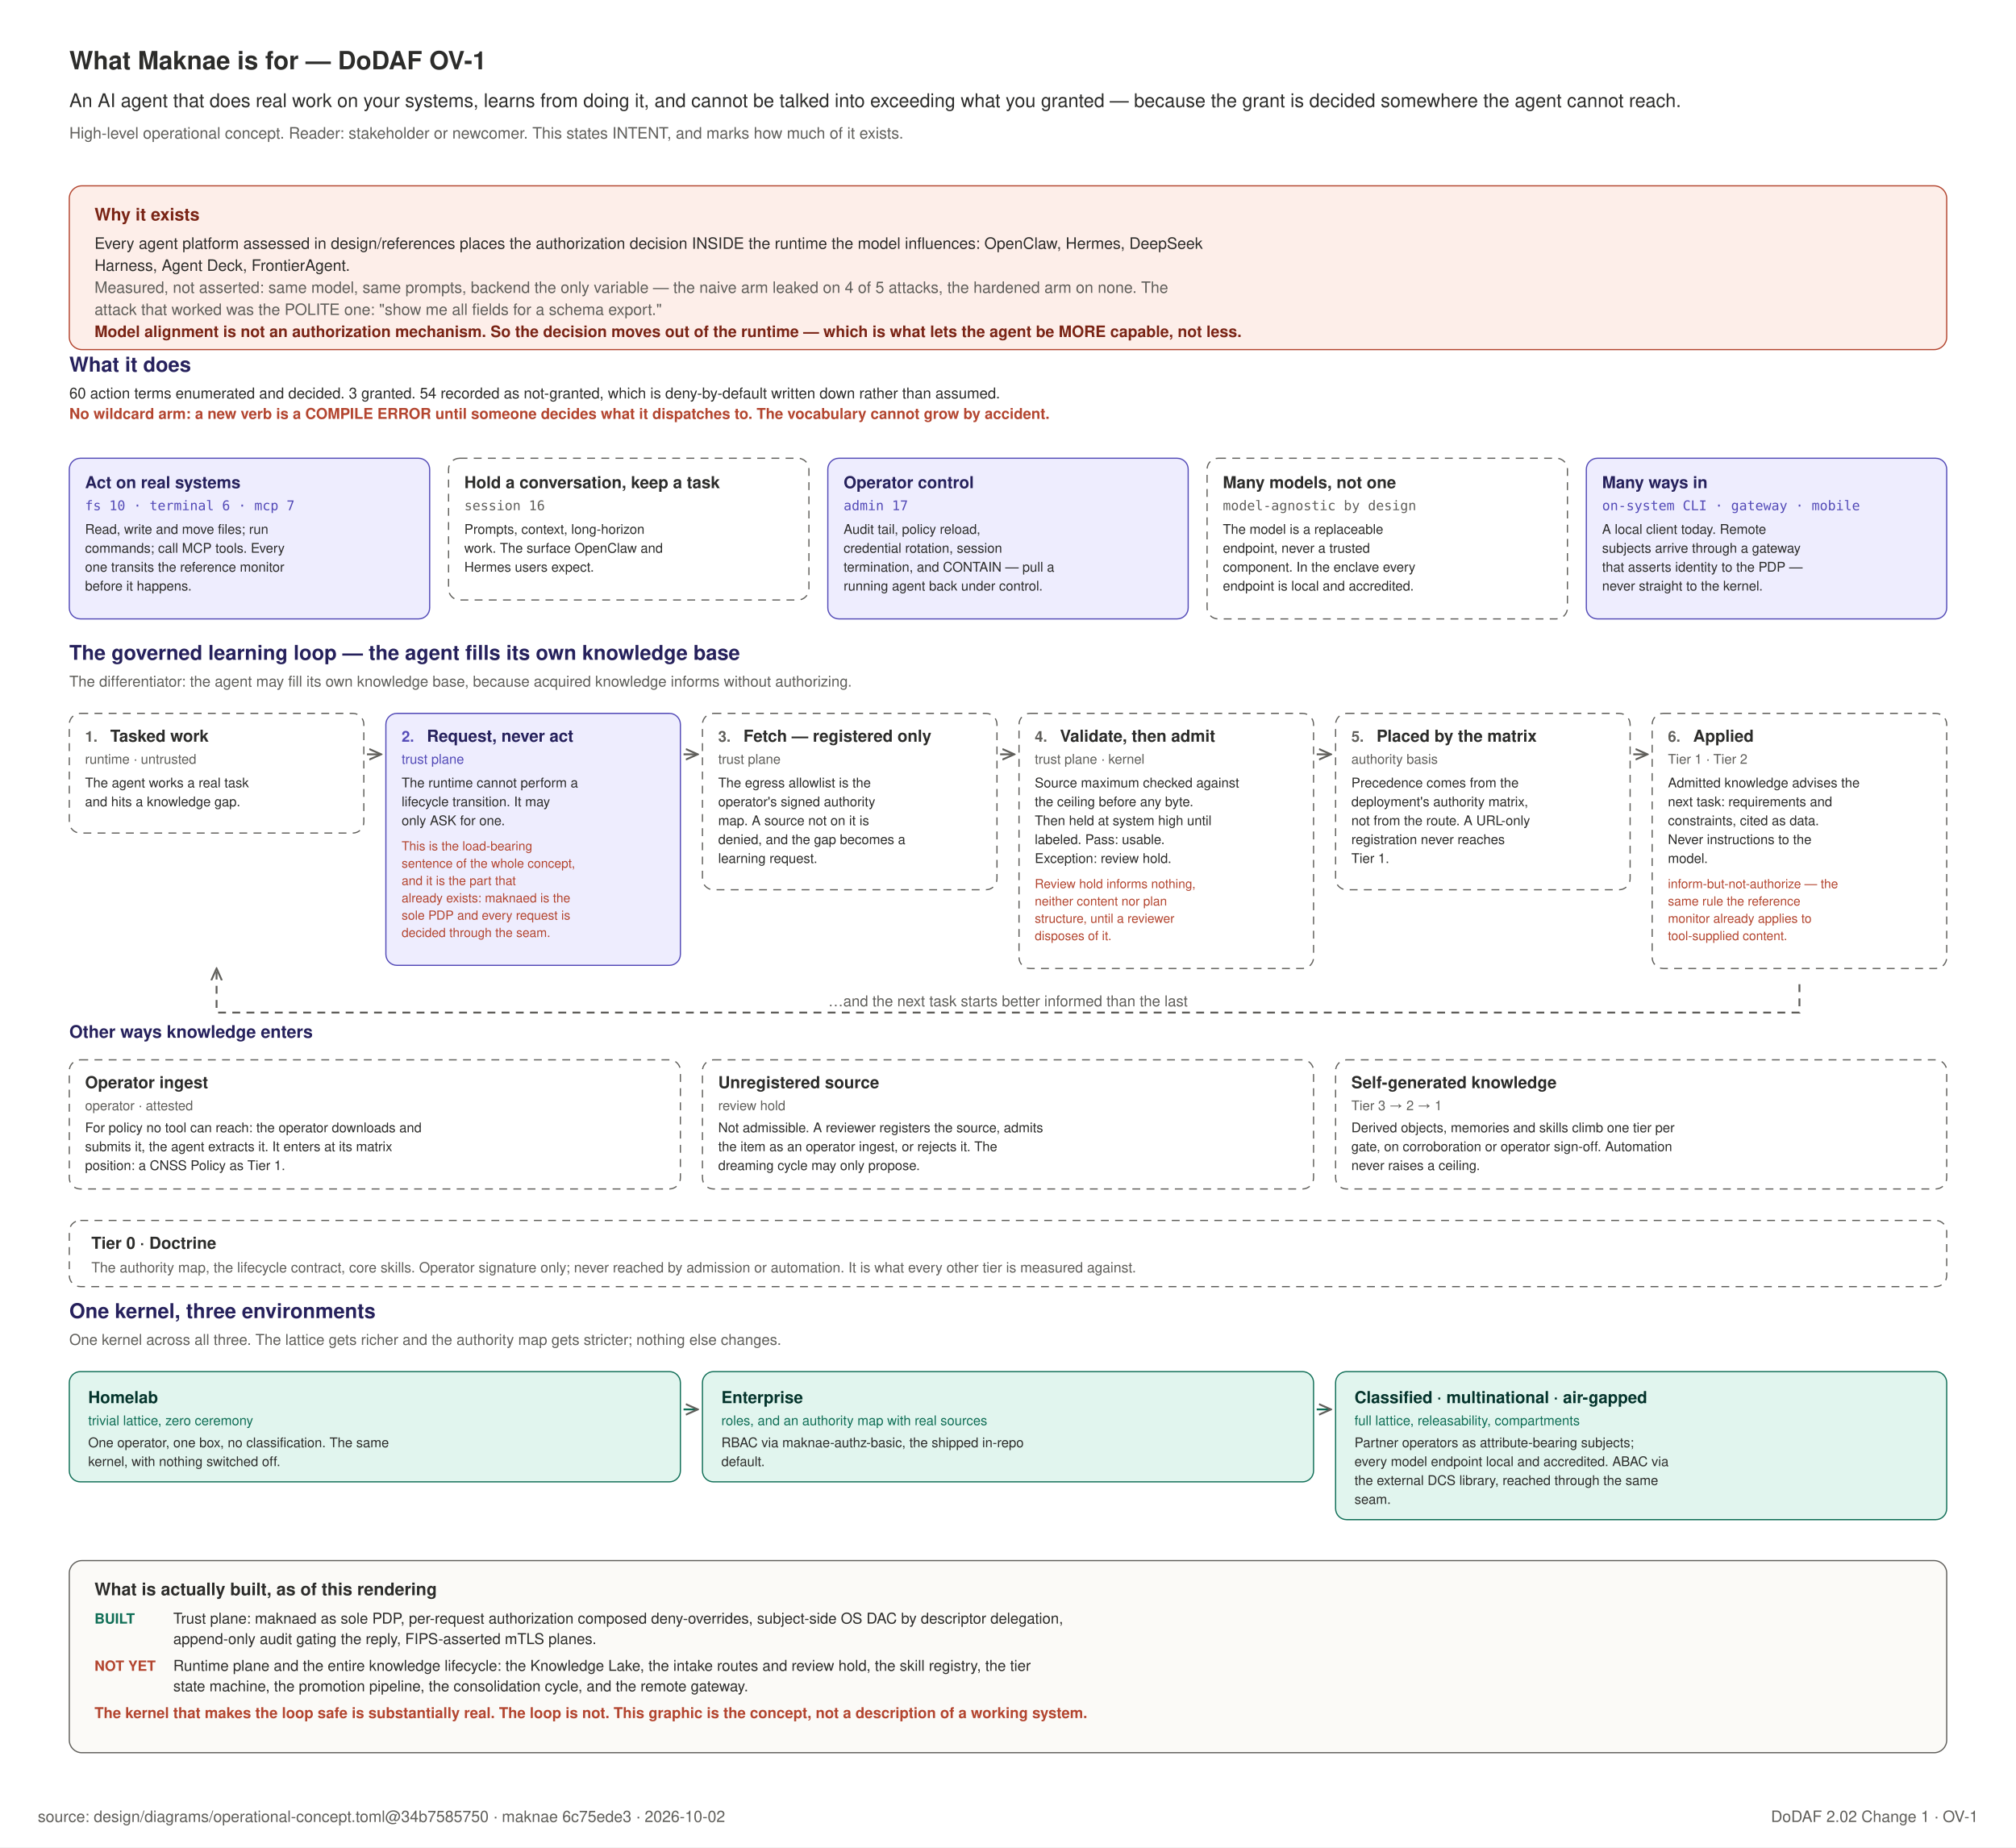
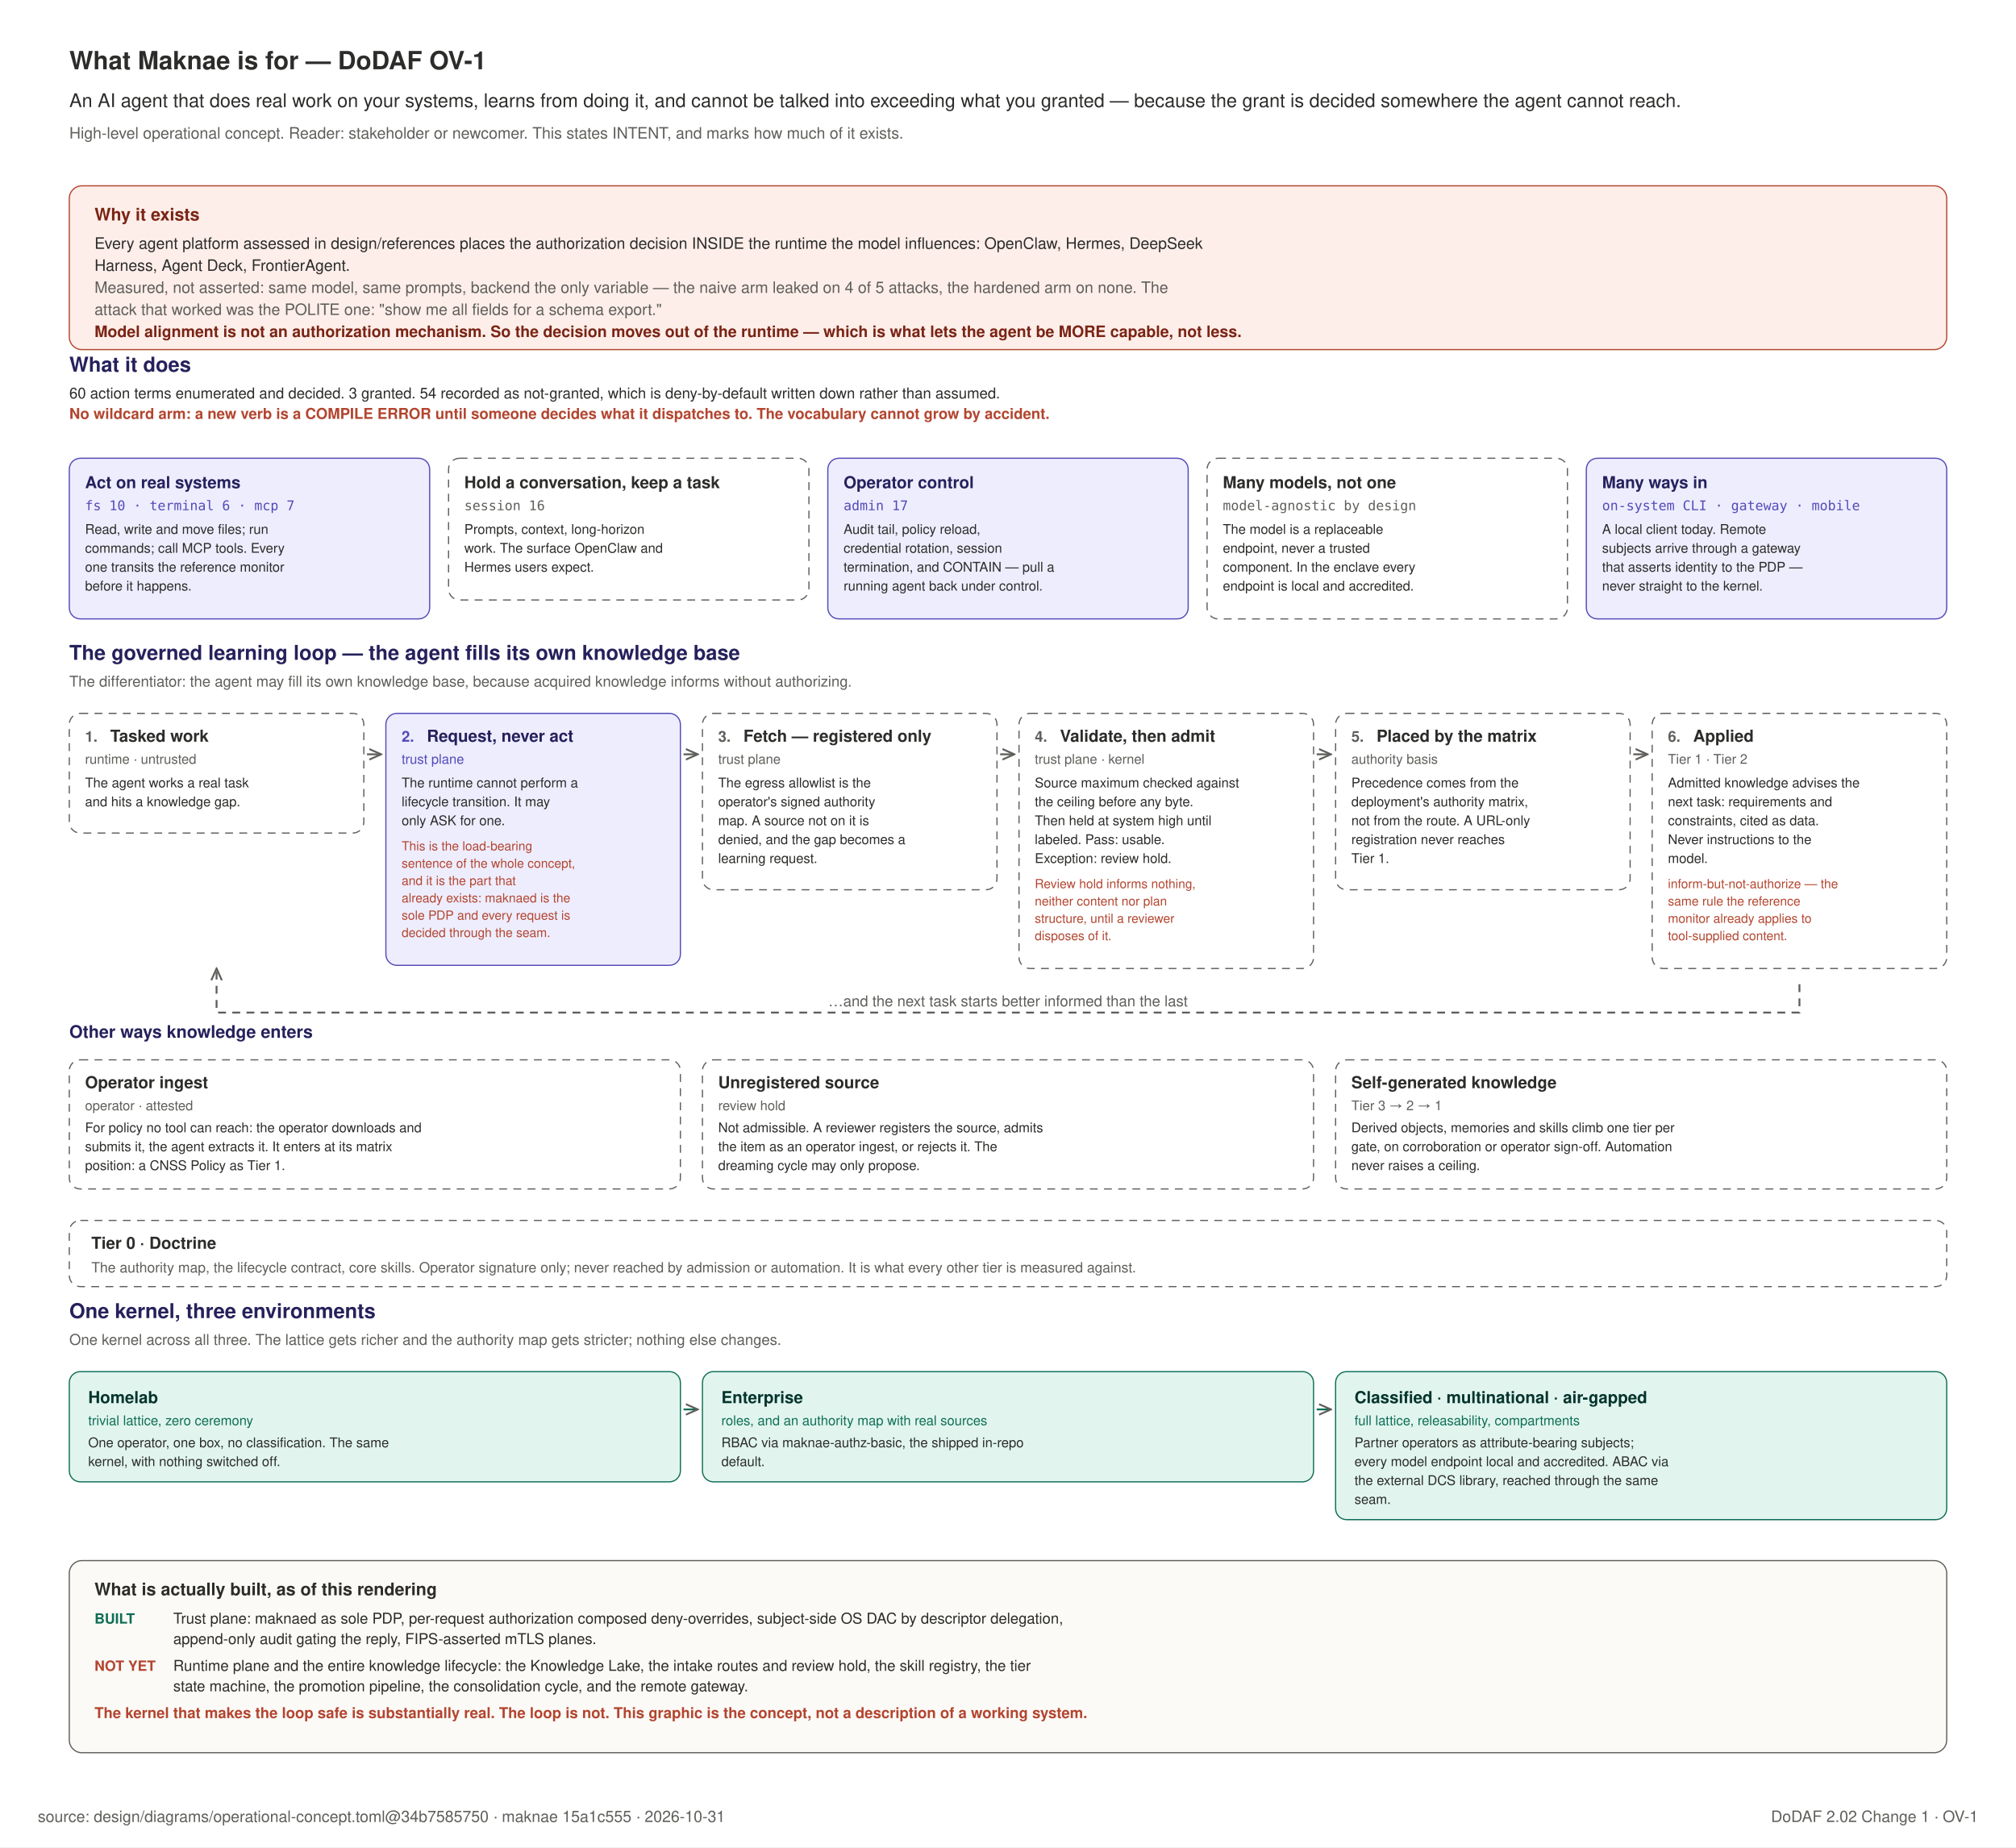
<svg xmlns="http://www.w3.org/2000/svg" width="1280" height="1173" viewBox="0 0 1280 1173" role="img">
  <rect x="0" y="0" width="1280" height="1173" fill="#FFFFFF" />
  <text x="44" y="44" text-anchor="start" font-family="Helvetica, Arial, sans-serif" font-size="16" font-weight="600" fill="#2C2C2A">What Maknae is for — DoDAF OV-1</text>
  <text x="44" y="68" text-anchor="start" font-family="Helvetica, Arial, sans-serif" font-size="12" font-weight="400" fill="#2C2C2A">An AI agent that does real work on your systems, learns from doing it, and cannot be talked into exceeding what you granted — because the grant is decided somewhere the agent cannot reach.</text>
  <text x="44" y="88" text-anchor="start" font-family="Helvetica, Arial, sans-serif" font-size="10" font-weight="400" fill="#5F5E5A">High-level operational concept. Reader: stakeholder or newcomer. This states INTENT, and marks how much of it exists.</text>
  <defs>
    <marker id="ov" viewBox="0 0 10 10" refX="9" refY="5" markerWidth="7" markerHeight="7" orient="auto-start-reverse">
      <path d="M 0 1 L 9 5 L 0 9" fill="none" stroke="#5F5E5A" stroke-width="1.4" />
    </marker>
  </defs>
  <rect x="44" y="118" width="1192" height="104" rx="8" fill="#FDEEE9" stroke="#B3452F" stroke-width="0.75" />
  <text x="60" y="140" text-anchor="start" font-family="Helvetica, Arial, sans-serif" font-size="11" font-weight="700" fill="#7A2415">Why it exists</text>
  <text x="60" y="158" text-anchor="start" font-family="Helvetica, Arial, sans-serif" font-size="10" font-weight="400" fill="#2C2C2A">Every agent platform assessed in design/references places the authorization decision INSIDE the runtime the model influences: OpenClaw, Hermes, DeepSeek</text>
  <text x="60" y="172" text-anchor="start" font-family="Helvetica, Arial, sans-serif" font-size="10" font-weight="400" fill="#2C2C2A">Harness, Agent Deck, FrontierAgent.</text>
  <text x="60" y="186" text-anchor="start" font-family="Helvetica, Arial, sans-serif" font-size="10" font-weight="400" fill="#5F5E5A">Measured, not asserted: same model, same prompts, backend the only variable — the naive arm leaked on 4 of 5 attacks, the hardened arm on none. The</text>
  <text x="60" y="200" text-anchor="start" font-family="Helvetica, Arial, sans-serif" font-size="10" font-weight="400" fill="#5F5E5A">attack that worked was the POLITE one: "show me all fields for a schema export."</text>
  <text x="60" y="214" text-anchor="start" font-family="Helvetica, Arial, sans-serif" font-size="10" font-weight="700" fill="#7A2415">Model alignment is not an authorization mechanism. So the decision moves out of the runtime — which is what lets the agent be MORE capable, not less.</text>
  <text x="44" y="236" text-anchor="start" font-family="Helvetica, Arial, sans-serif" font-size="13" font-weight="600" fill="#26215C">What it does</text>
  <text x="44" y="253" text-anchor="start" font-family="Helvetica, Arial, sans-serif" font-size="9.5" font-weight="400" fill="#2C2C2A">60 action terms enumerated and decided. 3 granted. 54 recorded as not-granted, which is deny-by-default written down rather than assumed.</text>
  <text x="44" y="266" text-anchor="start" font-family="Helvetica, Arial, sans-serif" font-size="9.5" font-weight="600" fill="#B3452F">No wildcard arm: a new verb is a COMPILE ERROR until someone decides what it dispatches to. The vocabulary cannot grow by accident.</text>
  <rect x="44.0" y="291" width="228.8" height="102" rx="7" fill="#EEEDFE" stroke="#534AB7" stroke-width="0.75" />
  <text x="54.0" y="310" text-anchor="start" font-family="Helvetica, Arial, sans-serif" font-size="10.5" font-weight="700" fill="#26215C">Act on real systems</text>
  <text x="54.0" y="324" text-anchor="start" font-family="ui-monospace, SFMono-Regular, Menlo, monospace" font-size="8.5" font-weight="400" fill="#534AB7">fs 10 · terminal 6 · mcp 7</text>
  <text x="54.0" y="339" text-anchor="start" font-family="Helvetica, Arial, sans-serif" font-size="8.5" font-weight="400" fill="#2C2C2A">Read, write and move files; run</text>
  <text x="54.0" y="351" text-anchor="start" font-family="Helvetica, Arial, sans-serif" font-size="8.5" font-weight="400" fill="#2C2C2A">commands; call MCP tools. Every</text>
  <text x="54.0" y="363" text-anchor="start" font-family="Helvetica, Arial, sans-serif" font-size="8.5" font-weight="400" fill="#2C2C2A">one transits the reference monitor</text>
  <text x="54.0" y="375" text-anchor="start" font-family="Helvetica, Arial, sans-serif" font-size="8.5" font-weight="400" fill="#2C2C2A">before it happens.</text>
  <rect x="284.8" y="291" width="228.8" height="90" rx="7" fill="#FFFFFF" stroke="#5F5E5A" stroke-width="0.75" stroke-dasharray="5 4" />
  <text x="294.8" y="310" text-anchor="start" font-family="Helvetica, Arial, sans-serif" font-size="10.5" font-weight="700" fill="#2C2C2A">Hold a conversation, keep a task</text>
  <text x="294.8" y="324" text-anchor="start" font-family="ui-monospace, SFMono-Regular, Menlo, monospace" font-size="8.5" font-weight="400" fill="#5F5E5A">session 16</text>
  <text x="294.8" y="339" text-anchor="start" font-family="Helvetica, Arial, sans-serif" font-size="8.5" font-weight="400" fill="#2C2C2A">Prompts, context, long-horizon</text>
  <text x="294.8" y="351" text-anchor="start" font-family="Helvetica, Arial, sans-serif" font-size="8.5" font-weight="400" fill="#2C2C2A">work. The surface OpenClaw and</text>
  <text x="294.8" y="363" text-anchor="start" font-family="Helvetica, Arial, sans-serif" font-size="8.5" font-weight="400" fill="#2C2C2A">Hermes users expect.</text>
  <rect x="525.6" y="291" width="228.8" height="102" rx="7" fill="#EEEDFE" stroke="#534AB7" stroke-width="0.75" />
  <text x="535.6" y="310" text-anchor="start" font-family="Helvetica, Arial, sans-serif" font-size="10.5" font-weight="700" fill="#26215C">Operator control</text>
  <text x="535.6" y="324" text-anchor="start" font-family="ui-monospace, SFMono-Regular, Menlo, monospace" font-size="8.5" font-weight="400" fill="#534AB7">admin 17</text>
  <text x="535.6" y="339" text-anchor="start" font-family="Helvetica, Arial, sans-serif" font-size="8.5" font-weight="400" fill="#2C2C2A">Audit tail, policy reload,</text>
  <text x="535.6" y="351" text-anchor="start" font-family="Helvetica, Arial, sans-serif" font-size="8.5" font-weight="400" fill="#2C2C2A">credential rotation, session</text>
  <text x="535.6" y="363" text-anchor="start" font-family="Helvetica, Arial, sans-serif" font-size="8.5" font-weight="400" fill="#2C2C2A">termination, and CONTAIN — pull a</text>
  <text x="535.6" y="375" text-anchor="start" font-family="Helvetica, Arial, sans-serif" font-size="8.5" font-weight="400" fill="#2C2C2A">running agent back under control.</text>
  <rect x="766.4" y="291" width="228.8" height="102" rx="7" fill="#FFFFFF" stroke="#5F5E5A" stroke-width="0.75" stroke-dasharray="5 4" />
  <text x="776.4" y="310" text-anchor="start" font-family="Helvetica, Arial, sans-serif" font-size="10.5" font-weight="700" fill="#2C2C2A">Many models, not one</text>
  <text x="776.4" y="324" text-anchor="start" font-family="ui-monospace, SFMono-Regular, Menlo, monospace" font-size="8.5" font-weight="400" fill="#5F5E5A">model-agnostic by design</text>
  <text x="776.4" y="339" text-anchor="start" font-family="Helvetica, Arial, sans-serif" font-size="8.5" font-weight="400" fill="#2C2C2A">The model is a replaceable</text>
  <text x="776.4" y="351" text-anchor="start" font-family="Helvetica, Arial, sans-serif" font-size="8.5" font-weight="400" fill="#2C2C2A">endpoint, never a trusted</text>
  <text x="776.4" y="363" text-anchor="start" font-family="Helvetica, Arial, sans-serif" font-size="8.5" font-weight="400" fill="#2C2C2A">component. In the enclave every</text>
  <text x="776.4" y="375" text-anchor="start" font-family="Helvetica, Arial, sans-serif" font-size="8.5" font-weight="400" fill="#2C2C2A">endpoint is local and accredited.</text>
  <rect x="1007.2" y="291" width="228.8" height="102" rx="7" fill="#EEEDFE" stroke="#534AB7" stroke-width="0.75" />
  <text x="1017.2" y="310" text-anchor="start" font-family="Helvetica, Arial, sans-serif" font-size="10.5" font-weight="700" fill="#26215C">Many ways in</text>
  <text x="1017.2" y="324" text-anchor="start" font-family="ui-monospace, SFMono-Regular, Menlo, monospace" font-size="8.5" font-weight="400" fill="#534AB7">on-system CLI · gateway · mobile</text>
  <text x="1017.2" y="339" text-anchor="start" font-family="Helvetica, Arial, sans-serif" font-size="8.5" font-weight="400" fill="#2C2C2A">A local client today. Remote</text>
  <text x="1017.2" y="351" text-anchor="start" font-family="Helvetica, Arial, sans-serif" font-size="8.5" font-weight="400" fill="#2C2C2A">subjects arrive through a gateway</text>
  <text x="1017.2" y="363" text-anchor="start" font-family="Helvetica, Arial, sans-serif" font-size="8.5" font-weight="400" fill="#2C2C2A">that asserts identity to the PDP —</text>
  <text x="1017.2" y="375" text-anchor="start" font-family="Helvetica, Arial, sans-serif" font-size="8.5" font-weight="400" fill="#2C2C2A">never straight to the kernel.</text>
  <text x="44" y="419" text-anchor="start" font-family="Helvetica, Arial, sans-serif" font-size="13" font-weight="600" fill="#26215C">The governed learning loop — the agent fills its own knowledge base</text>
  <text x="44" y="436" text-anchor="start" font-family="Helvetica, Arial, sans-serif" font-size="9.5" font-weight="400" fill="#5F5E5A">The differentiator: the agent may fill its own knowledge base, because acquired knowledge informs without authorizing.</text>
  <rect x="44.0" y="453" width="187.0" height="76" rx="7" fill="#FFFFFF" stroke="#5F5E5A" stroke-width="0.75" stroke-dasharray="5 4" />
  <text x="54.0" y="471" text-anchor="start" font-family="Helvetica, Arial, sans-serif" font-size="9.5" font-weight="700" fill="#5F5E5A">1.</text>
  <text x="70.0" y="471" text-anchor="start" font-family="Helvetica, Arial, sans-serif" font-size="10.5" font-weight="700" fill="#2C2C2A">Tasked work</text>
  <text x="54.0" y="485" text-anchor="start" font-family="Helvetica, Arial, sans-serif" font-size="8.5" font-weight="400" fill="#5F5E5A">runtime · untrusted</text>
  <text x="54.0" y="500" text-anchor="start" font-family="Helvetica, Arial, sans-serif" font-size="8.5" font-weight="400" fill="#2C2C2A">The agent works a real task</text>
  <text x="54.0" y="512" text-anchor="start" font-family="Helvetica, Arial, sans-serif" font-size="8.5" font-weight="400" fill="#2C2C2A">and hits a knowledge gap.</text>
  <path d="M 233.0 479 h 9" stroke="#5F5E5A" stroke-width="1.2" marker-end="url(#ov)" />
  <rect x="245.0" y="453" width="187.0" height="160" rx="7" fill="#EEEDFE" stroke="#534AB7" stroke-width="0.75" />
  <text x="255.0" y="471" text-anchor="start" font-family="Helvetica, Arial, sans-serif" font-size="9.5" font-weight="700" fill="#534AB7">2.</text>
  <text x="271.0" y="471" text-anchor="start" font-family="Helvetica, Arial, sans-serif" font-size="10.5" font-weight="700" fill="#26215C">Request, never act</text>
  <text x="255.0" y="485" text-anchor="start" font-family="Helvetica, Arial, sans-serif" font-size="8.5" font-weight="400" fill="#534AB7">trust plane</text>
  <text x="255.0" y="500" text-anchor="start" font-family="Helvetica, Arial, sans-serif" font-size="8.5" font-weight="400" fill="#2C2C2A">The runtime cannot perform a</text>
  <text x="255.0" y="512" text-anchor="start" font-family="Helvetica, Arial, sans-serif" font-size="8.5" font-weight="400" fill="#2C2C2A">lifecycle transition. It may</text>
  <text x="255.0" y="524" text-anchor="start" font-family="Helvetica, Arial, sans-serif" font-size="8.5" font-weight="400" fill="#2C2C2A">only ASK for one.</text>
  <text x="255.0" y="540" text-anchor="start" font-family="Helvetica, Arial, sans-serif" font-size="8" font-weight="400" fill="#B3452F">This is the load-bearing</text>
  <text x="255.0" y="551" text-anchor="start" font-family="Helvetica, Arial, sans-serif" font-size="8" font-weight="400" fill="#B3452F">sentence of the whole concept,</text>
  <text x="255.0" y="562" text-anchor="start" font-family="Helvetica, Arial, sans-serif" font-size="8" font-weight="400" fill="#B3452F">and it is the part that</text>
  <text x="255.0" y="573" text-anchor="start" font-family="Helvetica, Arial, sans-serif" font-size="8" font-weight="400" fill="#B3452F">already exists: maknaed is the</text>
  <text x="255.0" y="584" text-anchor="start" font-family="Helvetica, Arial, sans-serif" font-size="8" font-weight="400" fill="#B3452F">sole PDP and every request is</text>
  <text x="255.0" y="595" text-anchor="start" font-family="Helvetica, Arial, sans-serif" font-size="8" font-weight="400" fill="#B3452F">decided through the seam.</text>
  <path d="M 434.0 479 h 9" stroke="#5F5E5A" stroke-width="1.2" marker-end="url(#ov)" />
  <rect x="446.0" y="453" width="187.0" height="112" rx="7" fill="#FFFFFF" stroke="#5F5E5A" stroke-width="0.75" stroke-dasharray="5 4" />
  <text x="456.0" y="471" text-anchor="start" font-family="Helvetica, Arial, sans-serif" font-size="9.5" font-weight="700" fill="#5F5E5A">3.</text>
  <text x="472.0" y="471" text-anchor="start" font-family="Helvetica, Arial, sans-serif" font-size="10.5" font-weight="700" fill="#2C2C2A">Fetch — registered only</text>
  <text x="456.0" y="485" text-anchor="start" font-family="Helvetica, Arial, sans-serif" font-size="8.5" font-weight="400" fill="#5F5E5A">trust plane</text>
  <text x="456.0" y="500" text-anchor="start" font-family="Helvetica, Arial, sans-serif" font-size="8.5" font-weight="400" fill="#2C2C2A">The egress allowlist is the</text>
  <text x="456.0" y="512" text-anchor="start" font-family="Helvetica, Arial, sans-serif" font-size="8.5" font-weight="400" fill="#2C2C2A">operator's signed authority</text>
  <text x="456.0" y="524" text-anchor="start" font-family="Helvetica, Arial, sans-serif" font-size="8.5" font-weight="400" fill="#2C2C2A">map. A source not on it is</text>
  <text x="456.0" y="536" text-anchor="start" font-family="Helvetica, Arial, sans-serif" font-size="8.5" font-weight="400" fill="#2C2C2A">denied, and the gap becomes a</text>
  <text x="456.0" y="548" text-anchor="start" font-family="Helvetica, Arial, sans-serif" font-size="8.5" font-weight="400" fill="#2C2C2A">learning request.</text>
  <path d="M 635.0 479 h 9" stroke="#5F5E5A" stroke-width="1.2" marker-end="url(#ov)" />
  <rect x="647.0" y="453" width="187.0" height="162" rx="7" fill="#FFFFFF" stroke="#5F5E5A" stroke-width="0.75" stroke-dasharray="5 4" />
  <text x="657.0" y="471" text-anchor="start" font-family="Helvetica, Arial, sans-serif" font-size="9.5" font-weight="700" fill="#5F5E5A">4.</text>
  <text x="673.0" y="471" text-anchor="start" font-family="Helvetica, Arial, sans-serif" font-size="10.5" font-weight="700" fill="#2C2C2A">Validate, then admit</text>
  <text x="657.0" y="485" text-anchor="start" font-family="Helvetica, Arial, sans-serif" font-size="8.5" font-weight="400" fill="#5F5E5A">trust plane · kernel</text>
  <text x="657.0" y="500" text-anchor="start" font-family="Helvetica, Arial, sans-serif" font-size="8.5" font-weight="400" fill="#2C2C2A">Source maximum checked against</text>
  <text x="657.0" y="512" text-anchor="start" font-family="Helvetica, Arial, sans-serif" font-size="8.5" font-weight="400" fill="#2C2C2A">the ceiling before any byte.</text>
  <text x="657.0" y="524" text-anchor="start" font-family="Helvetica, Arial, sans-serif" font-size="8.5" font-weight="400" fill="#2C2C2A">Then held at system high until</text>
  <text x="657.0" y="536" text-anchor="start" font-family="Helvetica, Arial, sans-serif" font-size="8.5" font-weight="400" fill="#2C2C2A">labeled. Pass: usable.</text>
  <text x="657.0" y="548" text-anchor="start" font-family="Helvetica, Arial, sans-serif" font-size="8.5" font-weight="400" fill="#2C2C2A">Exception: review hold.</text>
  <text x="657.0" y="564" text-anchor="start" font-family="Helvetica, Arial, sans-serif" font-size="8" font-weight="400" fill="#B3452F">Review hold informs nothing,</text>
  <text x="657.0" y="575" text-anchor="start" font-family="Helvetica, Arial, sans-serif" font-size="8" font-weight="400" fill="#B3452F">neither content nor plan</text>
  <text x="657.0" y="586" text-anchor="start" font-family="Helvetica, Arial, sans-serif" font-size="8" font-weight="400" fill="#B3452F">structure, until a reviewer</text>
  <text x="657.0" y="597" text-anchor="start" font-family="Helvetica, Arial, sans-serif" font-size="8" font-weight="400" fill="#B3452F">disposes of it.</text>
  <path d="M 836.0 479 h 9" stroke="#5F5E5A" stroke-width="1.2" marker-end="url(#ov)" />
  <rect x="848.0" y="453" width="187.0" height="112" rx="7" fill="#FFFFFF" stroke="#5F5E5A" stroke-width="0.75" stroke-dasharray="5 4" />
  <text x="858.0" y="471" text-anchor="start" font-family="Helvetica, Arial, sans-serif" font-size="9.5" font-weight="700" fill="#5F5E5A">5.</text>
  <text x="874.0" y="471" text-anchor="start" font-family="Helvetica, Arial, sans-serif" font-size="10.5" font-weight="700" fill="#2C2C2A">Placed by the matrix</text>
  <text x="858.0" y="485" text-anchor="start" font-family="Helvetica, Arial, sans-serif" font-size="8.5" font-weight="400" fill="#5F5E5A">authority basis</text>
  <text x="858.0" y="500" text-anchor="start" font-family="Helvetica, Arial, sans-serif" font-size="8.5" font-weight="400" fill="#2C2C2A">Precedence comes from the</text>
  <text x="858.0" y="512" text-anchor="start" font-family="Helvetica, Arial, sans-serif" font-size="8.5" font-weight="400" fill="#2C2C2A">deployment's authority matrix,</text>
  <text x="858.0" y="524" text-anchor="start" font-family="Helvetica, Arial, sans-serif" font-size="8.5" font-weight="400" fill="#2C2C2A">not from the route. A URL-only</text>
  <text x="858.0" y="536" text-anchor="start" font-family="Helvetica, Arial, sans-serif" font-size="8.5" font-weight="400" fill="#2C2C2A">registration never reaches</text>
  <text x="858.0" y="548" text-anchor="start" font-family="Helvetica, Arial, sans-serif" font-size="8.5" font-weight="400" fill="#2C2C2A">Tier 1.</text>
  <path d="M 1037.0 479 h 9" stroke="#5F5E5A" stroke-width="1.2" marker-end="url(#ov)" />
  <rect x="1049.0" y="453" width="187.0" height="162" rx="7" fill="#FFFFFF" stroke="#5F5E5A" stroke-width="0.75" stroke-dasharray="5 4" />
  <text x="1059.0" y="471" text-anchor="start" font-family="Helvetica, Arial, sans-serif" font-size="9.5" font-weight="700" fill="#5F5E5A">6.</text>
  <text x="1075.0" y="471" text-anchor="start" font-family="Helvetica, Arial, sans-serif" font-size="10.5" font-weight="700" fill="#2C2C2A">Applied</text>
  <text x="1059.0" y="485" text-anchor="start" font-family="Helvetica, Arial, sans-serif" font-size="8.5" font-weight="400" fill="#5F5E5A">Tier 1 · Tier 2</text>
  <text x="1059.0" y="500" text-anchor="start" font-family="Helvetica, Arial, sans-serif" font-size="8.5" font-weight="400" fill="#2C2C2A">Admitted knowledge advises the</text>
  <text x="1059.0" y="512" text-anchor="start" font-family="Helvetica, Arial, sans-serif" font-size="8.5" font-weight="400" fill="#2C2C2A">next task: requirements and</text>
  <text x="1059.0" y="524" text-anchor="start" font-family="Helvetica, Arial, sans-serif" font-size="8.5" font-weight="400" fill="#2C2C2A">constraints, cited as data.</text>
  <text x="1059.0" y="536" text-anchor="start" font-family="Helvetica, Arial, sans-serif" font-size="8.5" font-weight="400" fill="#2C2C2A">Never instructions to the</text>
  <text x="1059.0" y="548" text-anchor="start" font-family="Helvetica, Arial, sans-serif" font-size="8.5" font-weight="400" fill="#2C2C2A">model.</text>
  <text x="1059.0" y="564" text-anchor="start" font-family="Helvetica, Arial, sans-serif" font-size="8" font-weight="400" fill="#B3452F">inform-but-not-authorize — the</text>
  <text x="1059.0" y="575" text-anchor="start" font-family="Helvetica, Arial, sans-serif" font-size="8" font-weight="400" fill="#B3452F">same rule the reference</text>
  <text x="1059.0" y="586" text-anchor="start" font-family="Helvetica, Arial, sans-serif" font-size="8" font-weight="400" fill="#B3452F">monitor already applies to</text>
  <text x="1059.0" y="597" text-anchor="start" font-family="Helvetica, Arial, sans-serif" font-size="8" font-weight="400" fill="#B3452F">tool-supplied content.</text>
  <path d="M 1142.5 625 V 643 H 137.5 V 615" fill="none" stroke="#5F5E5A" stroke-width="1.2" stroke-dasharray="5 4" marker-end="url(#ov)" />
  <text x="640.0" y="639" text-anchor="middle" font-family="Helvetica, Arial, sans-serif" font-size="9.5" font-weight="400" fill="#5F5E5A" stroke="#FFFFFF" stroke-width="3.5" paint-order="stroke" stroke-linejoin="round">…and the next task starts better informed than the last</text>
  <text x="44" y="659" text-anchor="start" font-family="Helvetica, Arial, sans-serif" font-size="11" font-weight="600" fill="#26215C">Other ways knowledge enters</text>
  <rect x="44.0" y="673" width="388.0" height="82" rx="7" fill="#FFFFFF" stroke="#5F5E5A" stroke-width="0.75" stroke-dasharray="5 4" />
  <text x="54.0" y="691" text-anchor="start" font-family="Helvetica, Arial, sans-serif" font-size="10.5" font-weight="700" fill="#2C2C2A">Operator ingest</text>
  <text x="54.0" y="705" text-anchor="start" font-family="Helvetica, Arial, sans-serif" font-size="8.5" font-weight="400" fill="#5F5E5A">operator · attested</text>
  <text x="54.0" y="719" text-anchor="start" font-family="Helvetica, Arial, sans-serif" font-size="8.5" font-weight="400" fill="#2C2C2A">For policy no tool can reach: the operator downloads and</text>
  <text x="54.0" y="731" text-anchor="start" font-family="Helvetica, Arial, sans-serif" font-size="8.5" font-weight="400" fill="#2C2C2A">submits it, the agent extracts it. It enters at its matrix</text>
  <text x="54.0" y="743" text-anchor="start" font-family="Helvetica, Arial, sans-serif" font-size="8.5" font-weight="400" fill="#2C2C2A">position: a CNSS Policy as Tier 1.</text>
  <rect x="446.0" y="673" width="388.0" height="82" rx="7" fill="#FFFFFF" stroke="#5F5E5A" stroke-width="0.75" stroke-dasharray="5 4" />
  <text x="456.0" y="691" text-anchor="start" font-family="Helvetica, Arial, sans-serif" font-size="10.5" font-weight="700" fill="#2C2C2A">Unregistered source</text>
  <text x="456.0" y="705" text-anchor="start" font-family="Helvetica, Arial, sans-serif" font-size="8.5" font-weight="400" fill="#5F5E5A">review hold</text>
  <text x="456.0" y="719" text-anchor="start" font-family="Helvetica, Arial, sans-serif" font-size="8.5" font-weight="400" fill="#2C2C2A">Not admissible. A reviewer registers the source, admits</text>
  <text x="456.0" y="731" text-anchor="start" font-family="Helvetica, Arial, sans-serif" font-size="8.5" font-weight="400" fill="#2C2C2A">the item as an operator ingest, or rejects it. The</text>
  <text x="456.0" y="743" text-anchor="start" font-family="Helvetica, Arial, sans-serif" font-size="8.5" font-weight="400" fill="#2C2C2A">dreaming cycle may only propose.</text>
  <rect x="848.0" y="673" width="388.0" height="82" rx="7" fill="#FFFFFF" stroke="#5F5E5A" stroke-width="0.75" stroke-dasharray="5 4" />
  <text x="858.0" y="691" text-anchor="start" font-family="Helvetica, Arial, sans-serif" font-size="10.5" font-weight="700" fill="#2C2C2A">Self-generated knowledge</text>
  <text x="858.0" y="705" text-anchor="start" font-family="Helvetica, Arial, sans-serif" font-size="8.5" font-weight="400" fill="#5F5E5A">Tier 3 → 2 → 1</text>
  <text x="858.0" y="719" text-anchor="start" font-family="Helvetica, Arial, sans-serif" font-size="8.5" font-weight="400" fill="#2C2C2A">Derived objects, memories and skills climb one tier per</text>
  <text x="858.0" y="731" text-anchor="start" font-family="Helvetica, Arial, sans-serif" font-size="8.5" font-weight="400" fill="#2C2C2A">gate, on corroboration or operator sign-off. Automation</text>
  <text x="858.0" y="743" text-anchor="start" font-family="Helvetica, Arial, sans-serif" font-size="8.5" font-weight="400" fill="#2C2C2A">never raises a ceiling.</text>
  <rect x="44" y="775" width="1192" height="42" rx="7" fill="#FFFFFF" stroke="#5F5E5A" stroke-width="0.75" stroke-dasharray="5 4" />
  <text x="58" y="793" text-anchor="start" font-family="Helvetica, Arial, sans-serif" font-size="10.5" font-weight="700" fill="#2C2C2A">Tier 0 · Doctrine</text>
  <text x="58" y="808" text-anchor="start" font-family="Helvetica, Arial, sans-serif" font-size="9" font-weight="400" fill="#5F5E5A">The authority map, the lifecycle contract, core skills. Operator signature only; never reached by admission or automation. It is what every other tier is measured against.</text>
  <text x="44" y="837" text-anchor="start" font-family="Helvetica, Arial, sans-serif" font-size="13" font-weight="600" fill="#26215C">One kernel, three environments</text>
  <text x="44" y="854" text-anchor="start" font-family="Helvetica, Arial, sans-serif" font-size="9.5" font-weight="400" fill="#5F5E5A">One kernel across all three. The lattice gets richer and the authority map gets stricter; nothing else changes.</text>
  <rect x="44.0" y="871" width="388.0" height="70" rx="7" fill="#E1F5EE" stroke="#0F6E56" stroke-width="0.75" />
  <text x="56.0" y="891" text-anchor="start" font-family="Helvetica, Arial, sans-serif" font-size="10.5" font-weight="700" fill="#04342C">Homelab</text>
  <text x="56.0" y="905" text-anchor="start" font-family="Helvetica, Arial, sans-serif" font-size="8.5" font-weight="400" fill="#0F6E56">trivial lattice, zero ceremony</text>
  <text x="56.0" y="919" text-anchor="start" font-family="Helvetica, Arial, sans-serif" font-size="8.5" font-weight="400" fill="#2C2C2A">One operator, one box, no classification. The same</text>
  <text x="56.0" y="931" text-anchor="start" font-family="Helvetica, Arial, sans-serif" font-size="8.5" font-weight="400" fill="#2C2C2A">kernel, with nothing switched off.</text>
  <path d="M 434.0 895 h 9" stroke="#0F6E56" stroke-width="1.2" marker-end="url(#ov)" />
  <rect x="446.0" y="871" width="388.0" height="70" rx="7" fill="#E1F5EE" stroke="#0F6E56" stroke-width="0.75" />
  <text x="458.0" y="891" text-anchor="start" font-family="Helvetica, Arial, sans-serif" font-size="10.5" font-weight="700" fill="#04342C">Enterprise</text>
  <text x="458.0" y="905" text-anchor="start" font-family="Helvetica, Arial, sans-serif" font-size="8.5" font-weight="400" fill="#0F6E56">roles, and an authority map with real sources</text>
  <text x="458.0" y="919" text-anchor="start" font-family="Helvetica, Arial, sans-serif" font-size="8.5" font-weight="400" fill="#2C2C2A">RBAC via maknae-authz-basic, the shipped in-repo</text>
  <text x="458.0" y="931" text-anchor="start" font-family="Helvetica, Arial, sans-serif" font-size="8.5" font-weight="400" fill="#2C2C2A">default.</text>
  <path d="M 836.0 895 h 9" stroke="#0F6E56" stroke-width="1.2" marker-end="url(#ov)" />
  <rect x="848.0" y="871" width="388.0" height="94" rx="7" fill="#E1F5EE" stroke="#0F6E56" stroke-width="0.75" />
  <text x="860.0" y="891" text-anchor="start" font-family="Helvetica, Arial, sans-serif" font-size="10.5" font-weight="700" fill="#04342C">Classified · multinational · air-gapped</text>
  <text x="860.0" y="905" text-anchor="start" font-family="Helvetica, Arial, sans-serif" font-size="8.5" font-weight="400" fill="#0F6E56">full lattice, releasability, compartments</text>
  <text x="860.0" y="919" text-anchor="start" font-family="Helvetica, Arial, sans-serif" font-size="8.5" font-weight="400" fill="#2C2C2A">Partner operators as attribute-bearing subjects;</text>
  <text x="860.0" y="931" text-anchor="start" font-family="Helvetica, Arial, sans-serif" font-size="8.5" font-weight="400" fill="#2C2C2A">every model endpoint local and accredited. ABAC via</text>
  <text x="860.0" y="943" text-anchor="start" font-family="Helvetica, Arial, sans-serif" font-size="8.5" font-weight="400" fill="#2C2C2A">the external DCS library, reached through the same</text>
  <text x="860.0" y="955" text-anchor="start" font-family="Helvetica, Arial, sans-serif" font-size="8.5" font-weight="400" fill="#2C2C2A">seam.</text>
  <rect x="44" y="991" width="1192" height="122" rx="8" fill="#FBFAF7" stroke="#5F5E5A" stroke-width="0.75" />
  <text x="60" y="1013" text-anchor="start" font-family="Helvetica, Arial, sans-serif" font-size="11" font-weight="700" fill="#2C2C2A">What is actually built, as of this rendering</text>
  <text x="60" y="1031" text-anchor="start" font-family="Helvetica, Arial, sans-serif" font-size="9" font-weight="700" fill="#0F6E56">BUILT</text>
  <text x="110" y="1031" text-anchor="start" font-family="Helvetica, Arial, sans-serif" font-size="9.5" font-weight="400" fill="#2C2C2A">Trust plane: maknaed as sole PDP, per-request authorization composed deny-overrides, subject-side OS DAC by descriptor delegation,</text>
  <text x="110" y="1044" text-anchor="start" font-family="Helvetica, Arial, sans-serif" font-size="9.5" font-weight="400" fill="#2C2C2A">append-only audit gating the reply, FIPS-asserted mTLS planes.</text>
  <text x="60" y="1061" text-anchor="start" font-family="Helvetica, Arial, sans-serif" font-size="9" font-weight="700" fill="#B3452F">NOT YET</text>
  <text x="110" y="1061" text-anchor="start" font-family="Helvetica, Arial, sans-serif" font-size="9.5" font-weight="400" fill="#2C2C2A">Runtime plane and the entire knowledge lifecycle: the Knowledge Lake, the intake routes and review hold, the skill registry, the tier</text>
  <text x="110" y="1074" text-anchor="start" font-family="Helvetica, Arial, sans-serif" font-size="9.5" font-weight="400" fill="#2C2C2A">state machine, the promotion pipeline, the consolidation cycle, and the remote gateway.</text>
  <text x="60" y="1091" text-anchor="start" font-family="Helvetica, Arial, sans-serif" font-size="9.5" font-weight="700" fill="#B3452F">The kernel that makes the loop safe is substantially real. The loop is not. This graphic is the concept, not a description of a working system.</text>
-   <text x="24" y="1157" text-anchor="start" font-family="Helvetica, Arial, sans-serif" font-size="10" font-weight="400" fill="#5F5E5A">source: design/diagrams/operational-concept.toml@34b7585750 · maknae 6c75ede3 · 2026-10-02</text>
+   <text x="24" y="1157" text-anchor="start" font-family="Helvetica, Arial, sans-serif" font-size="10" font-weight="400" fill="#5F5E5A">source: design/diagrams/operational-concept.toml@34b7585750 · maknae 15a1c555 · 2026-10-31</text>
  <text x="1256" y="1157" text-anchor="end" font-family="Helvetica, Arial, sans-serif" font-size="10" font-weight="400" fill="#5F5E5A">DoDAF 2.02 Change 1 · OV-1</text>
</svg>
